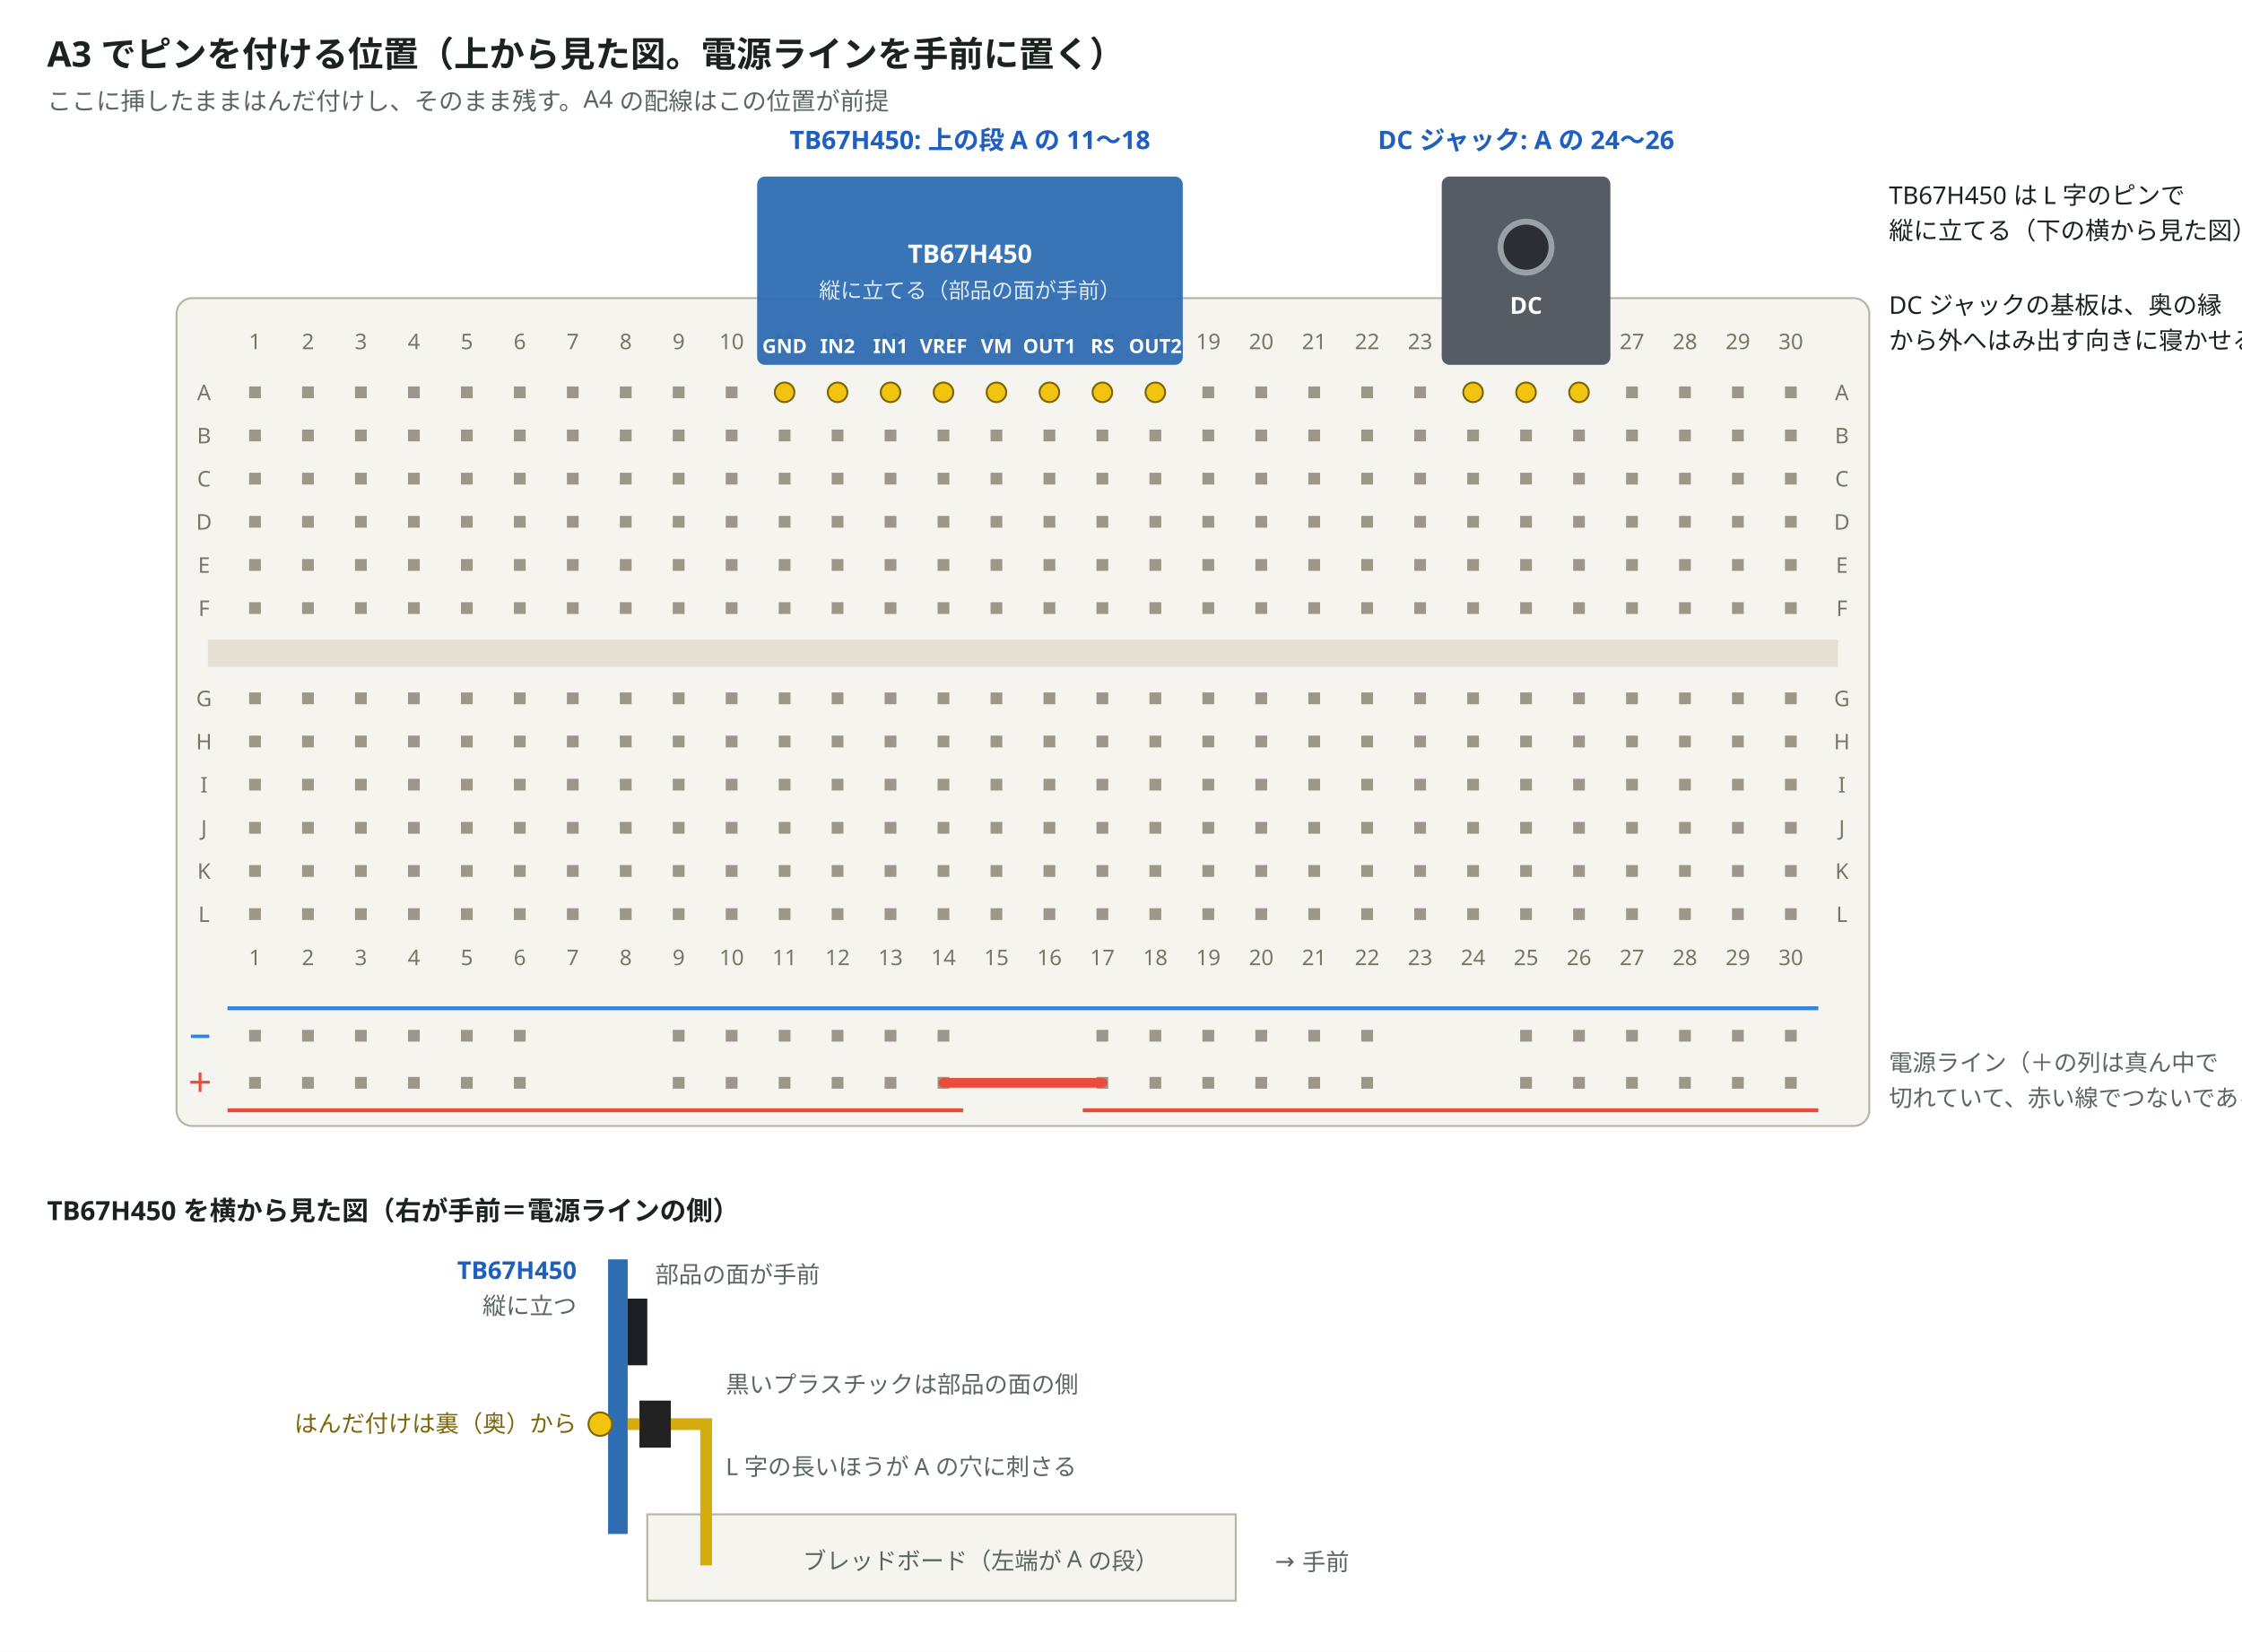
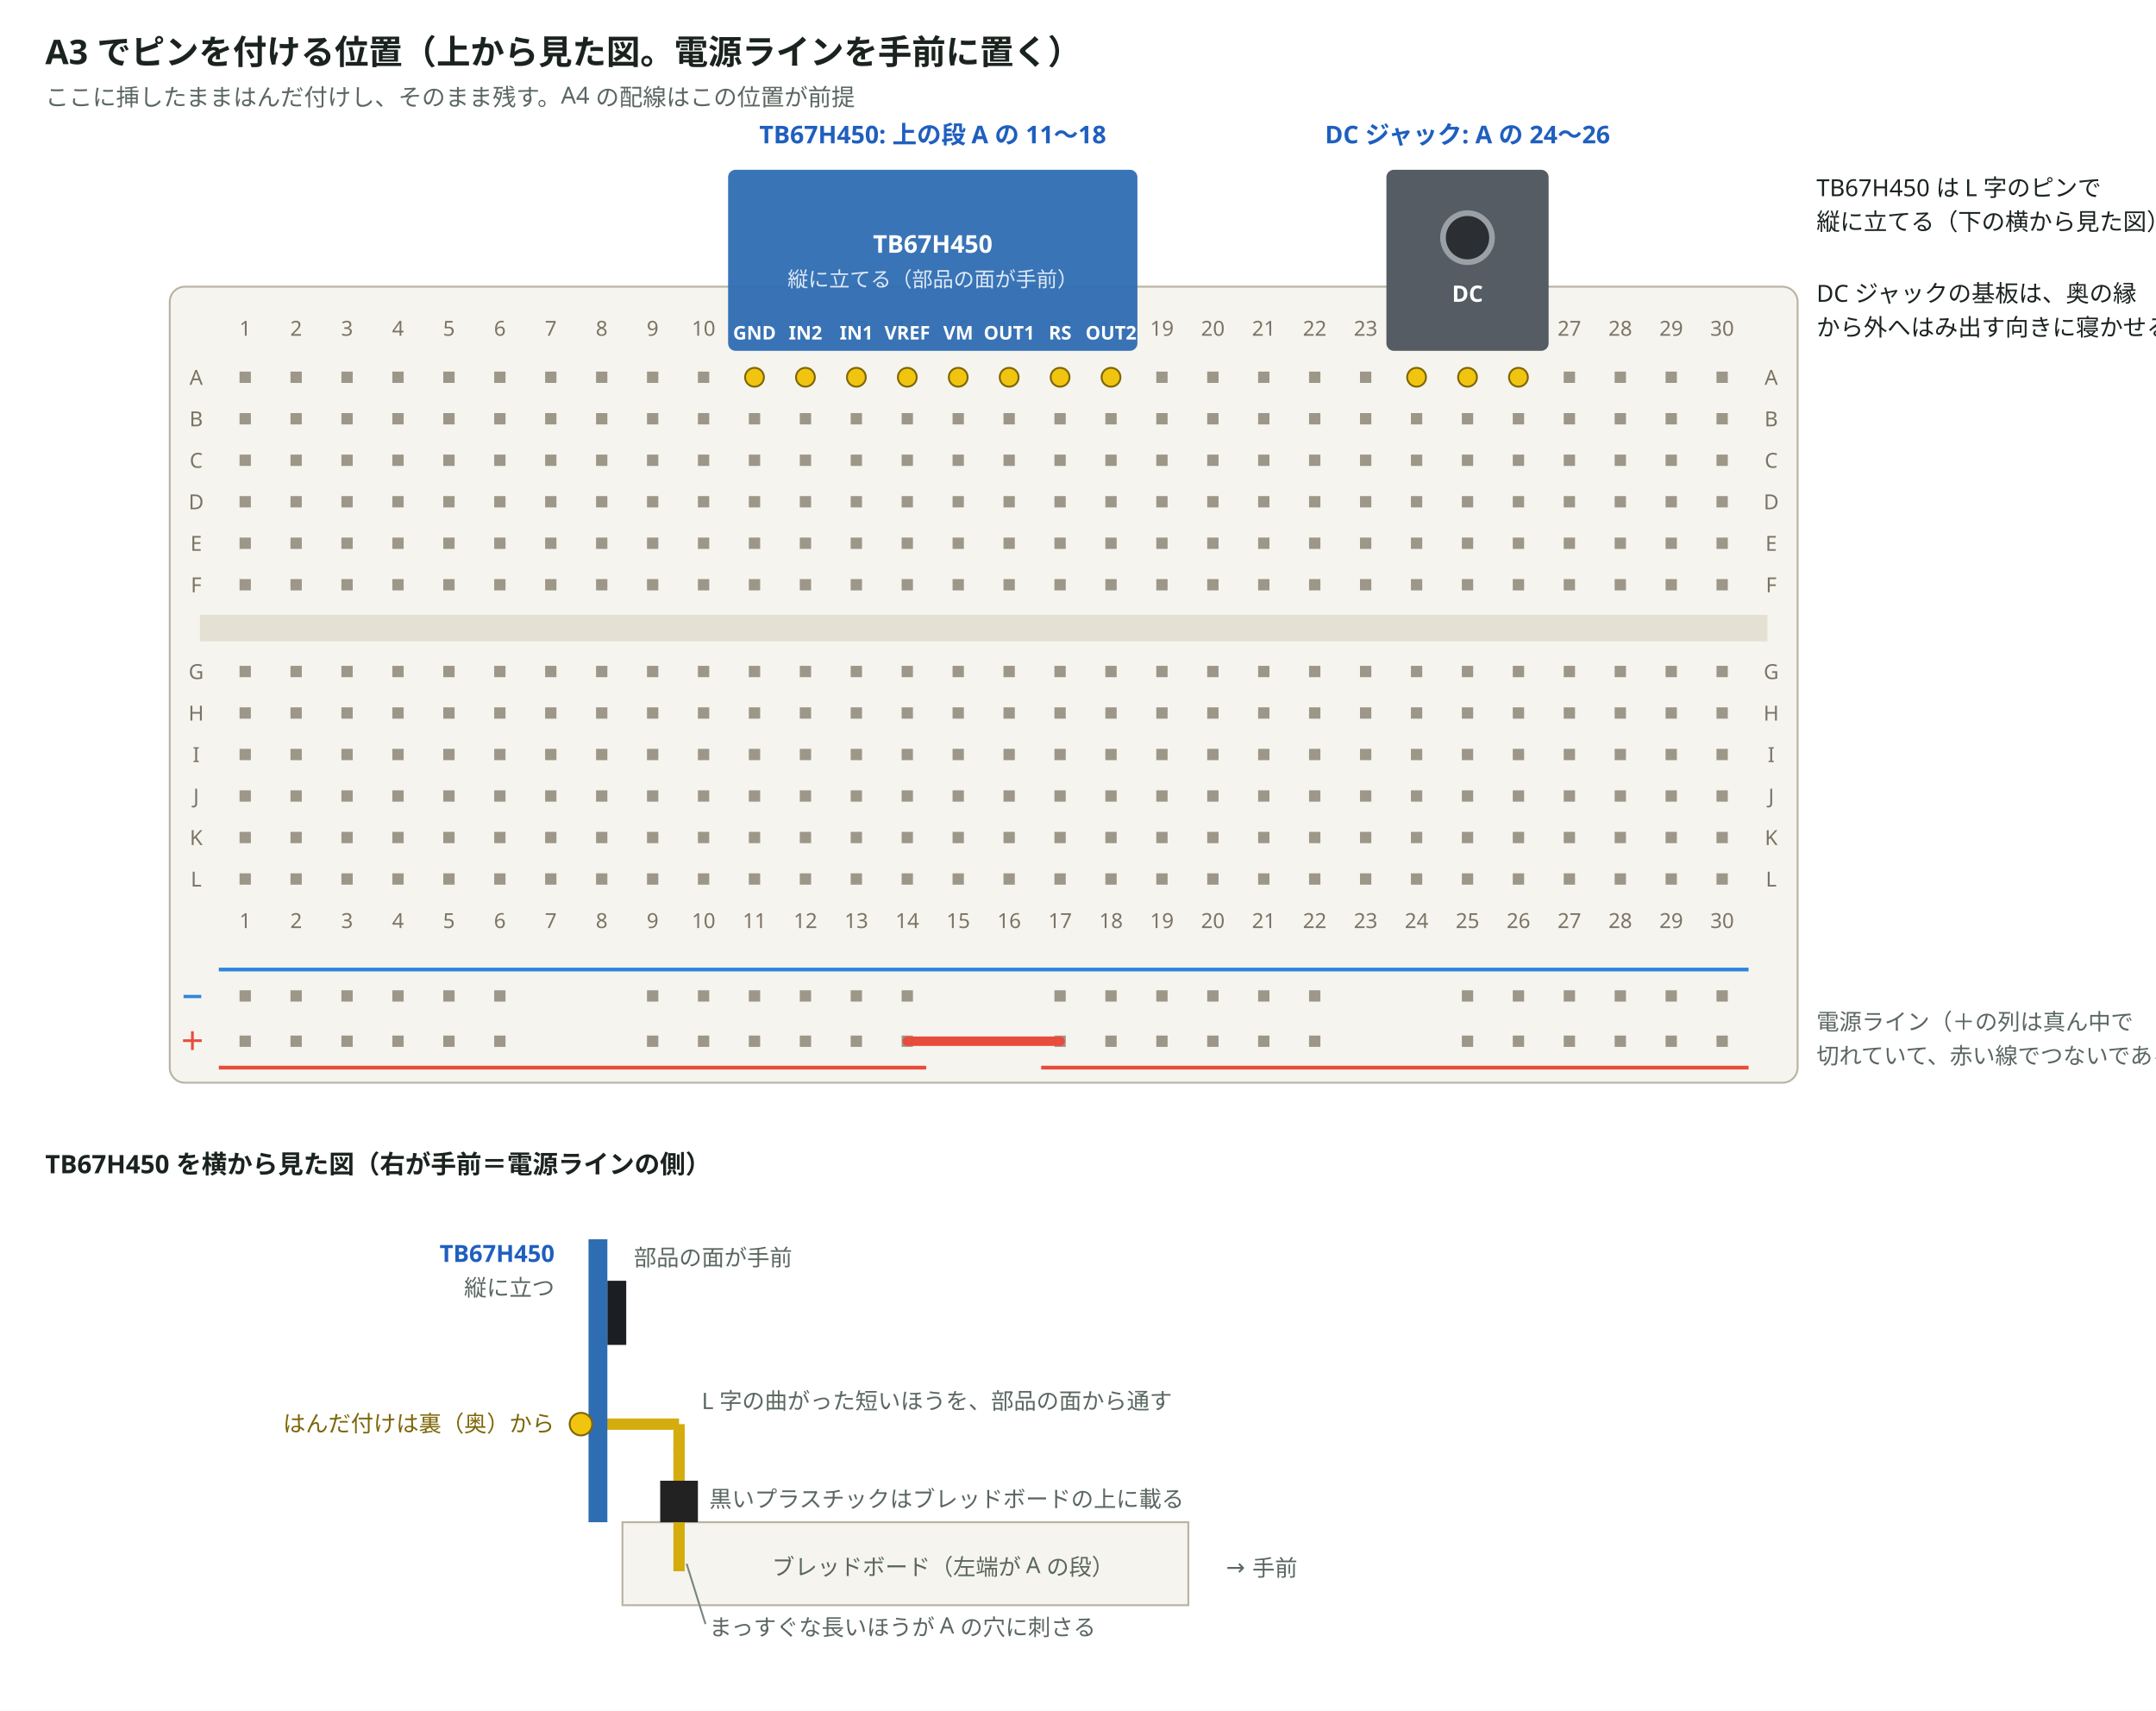
- <svg xmlns="http://www.w3.org/2000/svg" viewBox="0 0 1143 842" width="1143" height="842" font-family="'Hiragino Sans','Yu Gothic UI','Meiryo','Noto Sans JP',sans-serif">
-   <rect width="1143" height="842" fill="#ffffff" />
+ <svg xmlns="http://www.w3.org/2000/svg" viewBox="0 0 1143 907" width="1143" height="907" font-family="'Hiragino Sans','Yu Gothic UI','Meiryo','Noto Sans JP',sans-serif">
+   <rect width="1143" height="907" fill="#ffffff" />
  <text x="24.0" y="34.0" font-size="18" text-anchor="start" font-weight="bold" fill="#1b231f">A3 でピンを付ける位置（上から見た図。電源ラインを手前に置く）</text>
  <text x="24.0" y="56.0" font-size="12.5" text-anchor="start" font-weight="normal" fill="#5a6760">ここに挿したままはんだ付けし、そのまま残す。A4 の配線はこの位置が前提</text>
  <rect x="90" y="152" width="863" height="422" rx="8" fill="#f6f4ee" stroke="#b9b3a3" />
  <rect x="106" y="326" width="831" height="14" fill="#e4e0d4" />
  <text x="130.0" y="178.0" font-size="11" text-anchor="middle" font-weight="normal" fill="#7a7466">1</text>
  <text x="130.0" y="492.0" font-size="11" text-anchor="middle" font-weight="normal" fill="#7a7466">1</text>
  <rect x="127.0" y="197.0" width="6" height="6" fill="#9d9789" />
  <rect x="127.0" y="219.0" width="6" height="6" fill="#9d9789" />
  <rect x="127.0" y="241.0" width="6" height="6" fill="#9d9789" />
  <rect x="127.0" y="263.0" width="6" height="6" fill="#9d9789" />
  <rect x="127.0" y="285.0" width="6" height="6" fill="#9d9789" />
  <rect x="127.0" y="307.0" width="6" height="6" fill="#9d9789" />
  <rect x="127.0" y="353.0" width="6" height="6" fill="#9d9789" />
  <rect x="127.0" y="375.0" width="6" height="6" fill="#9d9789" />
  <rect x="127.0" y="397.0" width="6" height="6" fill="#9d9789" />
  <rect x="127.0" y="419.0" width="6" height="6" fill="#9d9789" />
  <rect x="127.0" y="441.0" width="6" height="6" fill="#9d9789" />
  <rect x="127.0" y="463.0" width="6" height="6" fill="#9d9789" />
  <text x="157.0" y="178.0" font-size="11" text-anchor="middle" font-weight="normal" fill="#7a7466">2</text>
  <text x="157.0" y="492.0" font-size="11" text-anchor="middle" font-weight="normal" fill="#7a7466">2</text>
  <rect x="154.0" y="197.0" width="6" height="6" fill="#9d9789" />
  <rect x="154.0" y="219.0" width="6" height="6" fill="#9d9789" />
  <rect x="154.0" y="241.0" width="6" height="6" fill="#9d9789" />
  <rect x="154.0" y="263.0" width="6" height="6" fill="#9d9789" />
  <rect x="154.0" y="285.0" width="6" height="6" fill="#9d9789" />
  <rect x="154.0" y="307.0" width="6" height="6" fill="#9d9789" />
  <rect x="154.0" y="353.0" width="6" height="6" fill="#9d9789" />
  <rect x="154.0" y="375.0" width="6" height="6" fill="#9d9789" />
  <rect x="154.0" y="397.0" width="6" height="6" fill="#9d9789" />
  <rect x="154.0" y="419.0" width="6" height="6" fill="#9d9789" />
  <rect x="154.0" y="441.0" width="6" height="6" fill="#9d9789" />
  <rect x="154.0" y="463.0" width="6" height="6" fill="#9d9789" />
  <text x="184.0" y="178.0" font-size="11" text-anchor="middle" font-weight="normal" fill="#7a7466">3</text>
  <text x="184.0" y="492.0" font-size="11" text-anchor="middle" font-weight="normal" fill="#7a7466">3</text>
  <rect x="181.0" y="197.0" width="6" height="6" fill="#9d9789" />
  <rect x="181.0" y="219.0" width="6" height="6" fill="#9d9789" />
  <rect x="181.0" y="241.0" width="6" height="6" fill="#9d9789" />
  <rect x="181.0" y="263.0" width="6" height="6" fill="#9d9789" />
  <rect x="181.0" y="285.0" width="6" height="6" fill="#9d9789" />
  <rect x="181.0" y="307.0" width="6" height="6" fill="#9d9789" />
  <rect x="181.0" y="353.0" width="6" height="6" fill="#9d9789" />
  <rect x="181.0" y="375.0" width="6" height="6" fill="#9d9789" />
  <rect x="181.0" y="397.0" width="6" height="6" fill="#9d9789" />
  <rect x="181.0" y="419.0" width="6" height="6" fill="#9d9789" />
  <rect x="181.0" y="441.0" width="6" height="6" fill="#9d9789" />
  <rect x="181.0" y="463.0" width="6" height="6" fill="#9d9789" />
  <text x="211.0" y="178.0" font-size="11" text-anchor="middle" font-weight="normal" fill="#7a7466">4</text>
  <text x="211.0" y="492.0" font-size="11" text-anchor="middle" font-weight="normal" fill="#7a7466">4</text>
  <rect x="208.0" y="197.0" width="6" height="6" fill="#9d9789" />
  <rect x="208.0" y="219.0" width="6" height="6" fill="#9d9789" />
  <rect x="208.0" y="241.0" width="6" height="6" fill="#9d9789" />
  <rect x="208.0" y="263.0" width="6" height="6" fill="#9d9789" />
  <rect x="208.0" y="285.0" width="6" height="6" fill="#9d9789" />
  <rect x="208.0" y="307.0" width="6" height="6" fill="#9d9789" />
  <rect x="208.0" y="353.0" width="6" height="6" fill="#9d9789" />
  <rect x="208.0" y="375.0" width="6" height="6" fill="#9d9789" />
  <rect x="208.0" y="397.0" width="6" height="6" fill="#9d9789" />
  <rect x="208.0" y="419.0" width="6" height="6" fill="#9d9789" />
  <rect x="208.0" y="441.0" width="6" height="6" fill="#9d9789" />
  <rect x="208.0" y="463.0" width="6" height="6" fill="#9d9789" />
  <text x="238.0" y="178.0" font-size="11" text-anchor="middle" font-weight="normal" fill="#7a7466">5</text>
  <text x="238.0" y="492.0" font-size="11" text-anchor="middle" font-weight="normal" fill="#7a7466">5</text>
  <rect x="235.0" y="197.0" width="6" height="6" fill="#9d9789" />
  <rect x="235.0" y="219.0" width="6" height="6" fill="#9d9789" />
  <rect x="235.0" y="241.0" width="6" height="6" fill="#9d9789" />
  <rect x="235.0" y="263.0" width="6" height="6" fill="#9d9789" />
  <rect x="235.0" y="285.0" width="6" height="6" fill="#9d9789" />
  <rect x="235.0" y="307.0" width="6" height="6" fill="#9d9789" />
  <rect x="235.0" y="353.0" width="6" height="6" fill="#9d9789" />
  <rect x="235.0" y="375.0" width="6" height="6" fill="#9d9789" />
  <rect x="235.0" y="397.0" width="6" height="6" fill="#9d9789" />
  <rect x="235.0" y="419.0" width="6" height="6" fill="#9d9789" />
  <rect x="235.0" y="441.0" width="6" height="6" fill="#9d9789" />
  <rect x="235.0" y="463.0" width="6" height="6" fill="#9d9789" />
  <text x="265.0" y="178.0" font-size="11" text-anchor="middle" font-weight="normal" fill="#7a7466">6</text>
  <text x="265.0" y="492.0" font-size="11" text-anchor="middle" font-weight="normal" fill="#7a7466">6</text>
  <rect x="262.0" y="197.0" width="6" height="6" fill="#9d9789" />
  <rect x="262.0" y="219.0" width="6" height="6" fill="#9d9789" />
  <rect x="262.0" y="241.0" width="6" height="6" fill="#9d9789" />
  <rect x="262.0" y="263.0" width="6" height="6" fill="#9d9789" />
  <rect x="262.0" y="285.0" width="6" height="6" fill="#9d9789" />
  <rect x="262.0" y="307.0" width="6" height="6" fill="#9d9789" />
  <rect x="262.0" y="353.0" width="6" height="6" fill="#9d9789" />
  <rect x="262.0" y="375.0" width="6" height="6" fill="#9d9789" />
  <rect x="262.0" y="397.0" width="6" height="6" fill="#9d9789" />
  <rect x="262.0" y="419.0" width="6" height="6" fill="#9d9789" />
  <rect x="262.0" y="441.0" width="6" height="6" fill="#9d9789" />
  <rect x="262.0" y="463.0" width="6" height="6" fill="#9d9789" />
  <text x="292.0" y="178.0" font-size="11" text-anchor="middle" font-weight="normal" fill="#7a7466">7</text>
  <text x="292.0" y="492.0" font-size="11" text-anchor="middle" font-weight="normal" fill="#7a7466">7</text>
  <rect x="289.0" y="197.0" width="6" height="6" fill="#9d9789" />
  <rect x="289.0" y="219.0" width="6" height="6" fill="#9d9789" />
  <rect x="289.0" y="241.0" width="6" height="6" fill="#9d9789" />
  <rect x="289.0" y="263.0" width="6" height="6" fill="#9d9789" />
  <rect x="289.0" y="285.0" width="6" height="6" fill="#9d9789" />
  <rect x="289.0" y="307.0" width="6" height="6" fill="#9d9789" />
  <rect x="289.0" y="353.0" width="6" height="6" fill="#9d9789" />
  <rect x="289.0" y="375.0" width="6" height="6" fill="#9d9789" />
  <rect x="289.0" y="397.0" width="6" height="6" fill="#9d9789" />
  <rect x="289.0" y="419.0" width="6" height="6" fill="#9d9789" />
  <rect x="289.0" y="441.0" width="6" height="6" fill="#9d9789" />
  <rect x="289.0" y="463.0" width="6" height="6" fill="#9d9789" />
  <text x="319.0" y="178.0" font-size="11" text-anchor="middle" font-weight="normal" fill="#7a7466">8</text>
  <text x="319.0" y="492.0" font-size="11" text-anchor="middle" font-weight="normal" fill="#7a7466">8</text>
  <rect x="316.0" y="197.0" width="6" height="6" fill="#9d9789" />
  <rect x="316.0" y="219.0" width="6" height="6" fill="#9d9789" />
  <rect x="316.0" y="241.0" width="6" height="6" fill="#9d9789" />
  <rect x="316.0" y="263.0" width="6" height="6" fill="#9d9789" />
  <rect x="316.0" y="285.0" width="6" height="6" fill="#9d9789" />
  <rect x="316.0" y="307.0" width="6" height="6" fill="#9d9789" />
  <rect x="316.0" y="353.0" width="6" height="6" fill="#9d9789" />
  <rect x="316.0" y="375.0" width="6" height="6" fill="#9d9789" />
  <rect x="316.0" y="397.0" width="6" height="6" fill="#9d9789" />
  <rect x="316.0" y="419.0" width="6" height="6" fill="#9d9789" />
  <rect x="316.0" y="441.0" width="6" height="6" fill="#9d9789" />
  <rect x="316.0" y="463.0" width="6" height="6" fill="#9d9789" />
  <text x="346.0" y="178.0" font-size="11" text-anchor="middle" font-weight="normal" fill="#7a7466">9</text>
  <text x="346.0" y="492.0" font-size="11" text-anchor="middle" font-weight="normal" fill="#7a7466">9</text>
  <rect x="343.0" y="197.0" width="6" height="6" fill="#9d9789" />
  <rect x="343.0" y="219.0" width="6" height="6" fill="#9d9789" />
  <rect x="343.0" y="241.0" width="6" height="6" fill="#9d9789" />
  <rect x="343.0" y="263.0" width="6" height="6" fill="#9d9789" />
  <rect x="343.0" y="285.0" width="6" height="6" fill="#9d9789" />
  <rect x="343.0" y="307.0" width="6" height="6" fill="#9d9789" />
  <rect x="343.0" y="353.0" width="6" height="6" fill="#9d9789" />
  <rect x="343.0" y="375.0" width="6" height="6" fill="#9d9789" />
  <rect x="343.0" y="397.0" width="6" height="6" fill="#9d9789" />
  <rect x="343.0" y="419.0" width="6" height="6" fill="#9d9789" />
  <rect x="343.0" y="441.0" width="6" height="6" fill="#9d9789" />
  <rect x="343.0" y="463.0" width="6" height="6" fill="#9d9789" />
  <text x="373.0" y="178.0" font-size="11" text-anchor="middle" font-weight="normal" fill="#7a7466">10</text>
  <text x="373.0" y="492.0" font-size="11" text-anchor="middle" font-weight="normal" fill="#7a7466">10</text>
  <rect x="370.0" y="197.0" width="6" height="6" fill="#9d9789" />
  <rect x="370.0" y="219.0" width="6" height="6" fill="#9d9789" />
  <rect x="370.0" y="241.0" width="6" height="6" fill="#9d9789" />
  <rect x="370.0" y="263.0" width="6" height="6" fill="#9d9789" />
  <rect x="370.0" y="285.0" width="6" height="6" fill="#9d9789" />
  <rect x="370.0" y="307.0" width="6" height="6" fill="#9d9789" />
  <rect x="370.0" y="353.0" width="6" height="6" fill="#9d9789" />
  <rect x="370.0" y="375.0" width="6" height="6" fill="#9d9789" />
  <rect x="370.0" y="397.0" width="6" height="6" fill="#9d9789" />
  <rect x="370.0" y="419.0" width="6" height="6" fill="#9d9789" />
  <rect x="370.0" y="441.0" width="6" height="6" fill="#9d9789" />
  <rect x="370.0" y="463.0" width="6" height="6" fill="#9d9789" />
  <text x="400.0" y="178.0" font-size="11" text-anchor="middle" font-weight="normal" fill="#7a7466">11</text>
  <text x="400.0" y="492.0" font-size="11" text-anchor="middle" font-weight="normal" fill="#7a7466">11</text>
  <rect x="397.0" y="197.0" width="6" height="6" fill="#9d9789" />
  <rect x="397.0" y="219.0" width="6" height="6" fill="#9d9789" />
  <rect x="397.0" y="241.0" width="6" height="6" fill="#9d9789" />
  <rect x="397.0" y="263.0" width="6" height="6" fill="#9d9789" />
  <rect x="397.0" y="285.0" width="6" height="6" fill="#9d9789" />
  <rect x="397.0" y="307.0" width="6" height="6" fill="#9d9789" />
  <rect x="397.0" y="353.0" width="6" height="6" fill="#9d9789" />
  <rect x="397.0" y="375.0" width="6" height="6" fill="#9d9789" />
  <rect x="397.0" y="397.0" width="6" height="6" fill="#9d9789" />
  <rect x="397.0" y="419.0" width="6" height="6" fill="#9d9789" />
  <rect x="397.0" y="441.0" width="6" height="6" fill="#9d9789" />
  <rect x="397.0" y="463.0" width="6" height="6" fill="#9d9789" />
  <text x="427.0" y="178.0" font-size="11" text-anchor="middle" font-weight="normal" fill="#7a7466">12</text>
  <text x="427.0" y="492.0" font-size="11" text-anchor="middle" font-weight="normal" fill="#7a7466">12</text>
  <rect x="424.0" y="197.0" width="6" height="6" fill="#9d9789" />
  <rect x="424.0" y="219.0" width="6" height="6" fill="#9d9789" />
  <rect x="424.0" y="241.0" width="6" height="6" fill="#9d9789" />
  <rect x="424.0" y="263.0" width="6" height="6" fill="#9d9789" />
  <rect x="424.0" y="285.0" width="6" height="6" fill="#9d9789" />
  <rect x="424.0" y="307.0" width="6" height="6" fill="#9d9789" />
  <rect x="424.0" y="353.0" width="6" height="6" fill="#9d9789" />
  <rect x="424.0" y="375.0" width="6" height="6" fill="#9d9789" />
  <rect x="424.0" y="397.0" width="6" height="6" fill="#9d9789" />
  <rect x="424.0" y="419.0" width="6" height="6" fill="#9d9789" />
  <rect x="424.0" y="441.0" width="6" height="6" fill="#9d9789" />
  <rect x="424.0" y="463.0" width="6" height="6" fill="#9d9789" />
  <text x="454.0" y="178.0" font-size="11" text-anchor="middle" font-weight="normal" fill="#7a7466">13</text>
  <text x="454.0" y="492.0" font-size="11" text-anchor="middle" font-weight="normal" fill="#7a7466">13</text>
  <rect x="451.0" y="197.0" width="6" height="6" fill="#9d9789" />
  <rect x="451.0" y="219.0" width="6" height="6" fill="#9d9789" />
  <rect x="451.0" y="241.0" width="6" height="6" fill="#9d9789" />
  <rect x="451.0" y="263.0" width="6" height="6" fill="#9d9789" />
  <rect x="451.0" y="285.0" width="6" height="6" fill="#9d9789" />
  <rect x="451.0" y="307.0" width="6" height="6" fill="#9d9789" />
  <rect x="451.0" y="353.0" width="6" height="6" fill="#9d9789" />
  <rect x="451.0" y="375.0" width="6" height="6" fill="#9d9789" />
  <rect x="451.0" y="397.0" width="6" height="6" fill="#9d9789" />
  <rect x="451.0" y="419.0" width="6" height="6" fill="#9d9789" />
  <rect x="451.0" y="441.0" width="6" height="6" fill="#9d9789" />
  <rect x="451.0" y="463.0" width="6" height="6" fill="#9d9789" />
  <text x="481.0" y="178.0" font-size="11" text-anchor="middle" font-weight="normal" fill="#7a7466">14</text>
  <text x="481.0" y="492.0" font-size="11" text-anchor="middle" font-weight="normal" fill="#7a7466">14</text>
  <rect x="478.0" y="197.0" width="6" height="6" fill="#9d9789" />
  <rect x="478.0" y="219.0" width="6" height="6" fill="#9d9789" />
  <rect x="478.0" y="241.0" width="6" height="6" fill="#9d9789" />
  <rect x="478.0" y="263.0" width="6" height="6" fill="#9d9789" />
  <rect x="478.0" y="285.0" width="6" height="6" fill="#9d9789" />
  <rect x="478.0" y="307.0" width="6" height="6" fill="#9d9789" />
  <rect x="478.0" y="353.0" width="6" height="6" fill="#9d9789" />
  <rect x="478.0" y="375.0" width="6" height="6" fill="#9d9789" />
  <rect x="478.0" y="397.0" width="6" height="6" fill="#9d9789" />
  <rect x="478.0" y="419.0" width="6" height="6" fill="#9d9789" />
  <rect x="478.0" y="441.0" width="6" height="6" fill="#9d9789" />
  <rect x="478.0" y="463.0" width="6" height="6" fill="#9d9789" />
  <text x="508.0" y="178.0" font-size="11" text-anchor="middle" font-weight="normal" fill="#7a7466">15</text>
  <text x="508.0" y="492.0" font-size="11" text-anchor="middle" font-weight="normal" fill="#7a7466">15</text>
  <rect x="505.0" y="197.0" width="6" height="6" fill="#9d9789" />
  <rect x="505.0" y="219.0" width="6" height="6" fill="#9d9789" />
  <rect x="505.0" y="241.0" width="6" height="6" fill="#9d9789" />
  <rect x="505.0" y="263.0" width="6" height="6" fill="#9d9789" />
  <rect x="505.0" y="285.0" width="6" height="6" fill="#9d9789" />
  <rect x="505.0" y="307.0" width="6" height="6" fill="#9d9789" />
  <rect x="505.0" y="353.0" width="6" height="6" fill="#9d9789" />
  <rect x="505.0" y="375.0" width="6" height="6" fill="#9d9789" />
  <rect x="505.0" y="397.0" width="6" height="6" fill="#9d9789" />
  <rect x="505.0" y="419.0" width="6" height="6" fill="#9d9789" />
  <rect x="505.0" y="441.0" width="6" height="6" fill="#9d9789" />
  <rect x="505.0" y="463.0" width="6" height="6" fill="#9d9789" />
  <text x="535.0" y="178.0" font-size="11" text-anchor="middle" font-weight="normal" fill="#7a7466">16</text>
  <text x="535.0" y="492.0" font-size="11" text-anchor="middle" font-weight="normal" fill="#7a7466">16</text>
  <rect x="532.0" y="197.0" width="6" height="6" fill="#9d9789" />
  <rect x="532.0" y="219.0" width="6" height="6" fill="#9d9789" />
  <rect x="532.0" y="241.0" width="6" height="6" fill="#9d9789" />
  <rect x="532.0" y="263.0" width="6" height="6" fill="#9d9789" />
  <rect x="532.0" y="285.0" width="6" height="6" fill="#9d9789" />
  <rect x="532.0" y="307.0" width="6" height="6" fill="#9d9789" />
  <rect x="532.0" y="353.0" width="6" height="6" fill="#9d9789" />
  <rect x="532.0" y="375.0" width="6" height="6" fill="#9d9789" />
  <rect x="532.0" y="397.0" width="6" height="6" fill="#9d9789" />
  <rect x="532.0" y="419.0" width="6" height="6" fill="#9d9789" />
  <rect x="532.0" y="441.0" width="6" height="6" fill="#9d9789" />
  <rect x="532.0" y="463.0" width="6" height="6" fill="#9d9789" />
  <text x="562.0" y="178.0" font-size="11" text-anchor="middle" font-weight="normal" fill="#7a7466">17</text>
  <text x="562.0" y="492.0" font-size="11" text-anchor="middle" font-weight="normal" fill="#7a7466">17</text>
  <rect x="559.0" y="197.0" width="6" height="6" fill="#9d9789" />
  <rect x="559.0" y="219.0" width="6" height="6" fill="#9d9789" />
  <rect x="559.0" y="241.0" width="6" height="6" fill="#9d9789" />
  <rect x="559.0" y="263.0" width="6" height="6" fill="#9d9789" />
  <rect x="559.0" y="285.0" width="6" height="6" fill="#9d9789" />
  <rect x="559.0" y="307.0" width="6" height="6" fill="#9d9789" />
  <rect x="559.0" y="353.0" width="6" height="6" fill="#9d9789" />
  <rect x="559.0" y="375.0" width="6" height="6" fill="#9d9789" />
  <rect x="559.0" y="397.0" width="6" height="6" fill="#9d9789" />
  <rect x="559.0" y="419.0" width="6" height="6" fill="#9d9789" />
  <rect x="559.0" y="441.0" width="6" height="6" fill="#9d9789" />
  <rect x="559.0" y="463.0" width="6" height="6" fill="#9d9789" />
  <text x="589.0" y="178.0" font-size="11" text-anchor="middle" font-weight="normal" fill="#7a7466">18</text>
  <text x="589.0" y="492.0" font-size="11" text-anchor="middle" font-weight="normal" fill="#7a7466">18</text>
  <rect x="586.0" y="197.0" width="6" height="6" fill="#9d9789" />
  <rect x="586.0" y="219.0" width="6" height="6" fill="#9d9789" />
  <rect x="586.0" y="241.0" width="6" height="6" fill="#9d9789" />
  <rect x="586.0" y="263.0" width="6" height="6" fill="#9d9789" />
  <rect x="586.0" y="285.0" width="6" height="6" fill="#9d9789" />
  <rect x="586.0" y="307.0" width="6" height="6" fill="#9d9789" />
  <rect x="586.0" y="353.0" width="6" height="6" fill="#9d9789" />
  <rect x="586.0" y="375.0" width="6" height="6" fill="#9d9789" />
  <rect x="586.0" y="397.0" width="6" height="6" fill="#9d9789" />
  <rect x="586.0" y="419.0" width="6" height="6" fill="#9d9789" />
  <rect x="586.0" y="441.0" width="6" height="6" fill="#9d9789" />
  <rect x="586.0" y="463.0" width="6" height="6" fill="#9d9789" />
  <text x="616.0" y="178.0" font-size="11" text-anchor="middle" font-weight="normal" fill="#7a7466">19</text>
  <text x="616.0" y="492.0" font-size="11" text-anchor="middle" font-weight="normal" fill="#7a7466">19</text>
  <rect x="613.0" y="197.0" width="6" height="6" fill="#9d9789" />
  <rect x="613.0" y="219.0" width="6" height="6" fill="#9d9789" />
  <rect x="613.0" y="241.0" width="6" height="6" fill="#9d9789" />
  <rect x="613.0" y="263.0" width="6" height="6" fill="#9d9789" />
  <rect x="613.0" y="285.0" width="6" height="6" fill="#9d9789" />
  <rect x="613.0" y="307.0" width="6" height="6" fill="#9d9789" />
  <rect x="613.0" y="353.0" width="6" height="6" fill="#9d9789" />
  <rect x="613.0" y="375.0" width="6" height="6" fill="#9d9789" />
  <rect x="613.0" y="397.0" width="6" height="6" fill="#9d9789" />
  <rect x="613.0" y="419.0" width="6" height="6" fill="#9d9789" />
  <rect x="613.0" y="441.0" width="6" height="6" fill="#9d9789" />
  <rect x="613.0" y="463.0" width="6" height="6" fill="#9d9789" />
  <text x="643.0" y="178.0" font-size="11" text-anchor="middle" font-weight="normal" fill="#7a7466">20</text>
  <text x="643.0" y="492.0" font-size="11" text-anchor="middle" font-weight="normal" fill="#7a7466">20</text>
  <rect x="640.0" y="197.0" width="6" height="6" fill="#9d9789" />
  <rect x="640.0" y="219.0" width="6" height="6" fill="#9d9789" />
  <rect x="640.0" y="241.0" width="6" height="6" fill="#9d9789" />
  <rect x="640.0" y="263.0" width="6" height="6" fill="#9d9789" />
  <rect x="640.0" y="285.0" width="6" height="6" fill="#9d9789" />
  <rect x="640.0" y="307.0" width="6" height="6" fill="#9d9789" />
  <rect x="640.0" y="353.0" width="6" height="6" fill="#9d9789" />
  <rect x="640.0" y="375.0" width="6" height="6" fill="#9d9789" />
  <rect x="640.0" y="397.0" width="6" height="6" fill="#9d9789" />
  <rect x="640.0" y="419.0" width="6" height="6" fill="#9d9789" />
  <rect x="640.0" y="441.0" width="6" height="6" fill="#9d9789" />
  <rect x="640.0" y="463.0" width="6" height="6" fill="#9d9789" />
  <text x="670.0" y="178.0" font-size="11" text-anchor="middle" font-weight="normal" fill="#7a7466">21</text>
  <text x="670.0" y="492.0" font-size="11" text-anchor="middle" font-weight="normal" fill="#7a7466">21</text>
  <rect x="667.0" y="197.0" width="6" height="6" fill="#9d9789" />
  <rect x="667.0" y="219.0" width="6" height="6" fill="#9d9789" />
  <rect x="667.0" y="241.0" width="6" height="6" fill="#9d9789" />
  <rect x="667.0" y="263.0" width="6" height="6" fill="#9d9789" />
  <rect x="667.0" y="285.0" width="6" height="6" fill="#9d9789" />
  <rect x="667.0" y="307.0" width="6" height="6" fill="#9d9789" />
  <rect x="667.0" y="353.0" width="6" height="6" fill="#9d9789" />
  <rect x="667.0" y="375.0" width="6" height="6" fill="#9d9789" />
  <rect x="667.0" y="397.0" width="6" height="6" fill="#9d9789" />
  <rect x="667.0" y="419.0" width="6" height="6" fill="#9d9789" />
  <rect x="667.0" y="441.0" width="6" height="6" fill="#9d9789" />
  <rect x="667.0" y="463.0" width="6" height="6" fill="#9d9789" />
  <text x="697.0" y="178.0" font-size="11" text-anchor="middle" font-weight="normal" fill="#7a7466">22</text>
  <text x="697.0" y="492.0" font-size="11" text-anchor="middle" font-weight="normal" fill="#7a7466">22</text>
  <rect x="694.0" y="197.0" width="6" height="6" fill="#9d9789" />
  <rect x="694.0" y="219.0" width="6" height="6" fill="#9d9789" />
  <rect x="694.0" y="241.0" width="6" height="6" fill="#9d9789" />
  <rect x="694.0" y="263.0" width="6" height="6" fill="#9d9789" />
  <rect x="694.0" y="285.0" width="6" height="6" fill="#9d9789" />
  <rect x="694.0" y="307.0" width="6" height="6" fill="#9d9789" />
  <rect x="694.0" y="353.0" width="6" height="6" fill="#9d9789" />
  <rect x="694.0" y="375.0" width="6" height="6" fill="#9d9789" />
  <rect x="694.0" y="397.0" width="6" height="6" fill="#9d9789" />
  <rect x="694.0" y="419.0" width="6" height="6" fill="#9d9789" />
  <rect x="694.0" y="441.0" width="6" height="6" fill="#9d9789" />
  <rect x="694.0" y="463.0" width="6" height="6" fill="#9d9789" />
  <text x="724.0" y="178.0" font-size="11" text-anchor="middle" font-weight="normal" fill="#7a7466">23</text>
  <text x="724.0" y="492.0" font-size="11" text-anchor="middle" font-weight="normal" fill="#7a7466">23</text>
  <rect x="721.0" y="197.0" width="6" height="6" fill="#9d9789" />
  <rect x="721.0" y="219.0" width="6" height="6" fill="#9d9789" />
  <rect x="721.0" y="241.0" width="6" height="6" fill="#9d9789" />
  <rect x="721.0" y="263.0" width="6" height="6" fill="#9d9789" />
  <rect x="721.0" y="285.0" width="6" height="6" fill="#9d9789" />
  <rect x="721.0" y="307.0" width="6" height="6" fill="#9d9789" />
  <rect x="721.0" y="353.0" width="6" height="6" fill="#9d9789" />
  <rect x="721.0" y="375.0" width="6" height="6" fill="#9d9789" />
  <rect x="721.0" y="397.0" width="6" height="6" fill="#9d9789" />
  <rect x="721.0" y="419.0" width="6" height="6" fill="#9d9789" />
  <rect x="721.0" y="441.0" width="6" height="6" fill="#9d9789" />
  <rect x="721.0" y="463.0" width="6" height="6" fill="#9d9789" />
  <text x="751.0" y="178.0" font-size="11" text-anchor="middle" font-weight="normal" fill="#7a7466">24</text>
  <text x="751.0" y="492.0" font-size="11" text-anchor="middle" font-weight="normal" fill="#7a7466">24</text>
  <rect x="748.0" y="197.0" width="6" height="6" fill="#9d9789" />
  <rect x="748.0" y="219.0" width="6" height="6" fill="#9d9789" />
  <rect x="748.0" y="241.0" width="6" height="6" fill="#9d9789" />
  <rect x="748.0" y="263.0" width="6" height="6" fill="#9d9789" />
  <rect x="748.0" y="285.0" width="6" height="6" fill="#9d9789" />
  <rect x="748.0" y="307.0" width="6" height="6" fill="#9d9789" />
  <rect x="748.0" y="353.0" width="6" height="6" fill="#9d9789" />
  <rect x="748.0" y="375.0" width="6" height="6" fill="#9d9789" />
  <rect x="748.0" y="397.0" width="6" height="6" fill="#9d9789" />
  <rect x="748.0" y="419.0" width="6" height="6" fill="#9d9789" />
  <rect x="748.0" y="441.0" width="6" height="6" fill="#9d9789" />
  <rect x="748.0" y="463.0" width="6" height="6" fill="#9d9789" />
  <text x="778.0" y="178.0" font-size="11" text-anchor="middle" font-weight="normal" fill="#7a7466">25</text>
  <text x="778.0" y="492.0" font-size="11" text-anchor="middle" font-weight="normal" fill="#7a7466">25</text>
  <rect x="775.0" y="197.0" width="6" height="6" fill="#9d9789" />
  <rect x="775.0" y="219.0" width="6" height="6" fill="#9d9789" />
  <rect x="775.0" y="241.0" width="6" height="6" fill="#9d9789" />
  <rect x="775.0" y="263.0" width="6" height="6" fill="#9d9789" />
  <rect x="775.0" y="285.0" width="6" height="6" fill="#9d9789" />
  <rect x="775.0" y="307.0" width="6" height="6" fill="#9d9789" />
  <rect x="775.0" y="353.0" width="6" height="6" fill="#9d9789" />
  <rect x="775.0" y="375.0" width="6" height="6" fill="#9d9789" />
  <rect x="775.0" y="397.0" width="6" height="6" fill="#9d9789" />
  <rect x="775.0" y="419.0" width="6" height="6" fill="#9d9789" />
  <rect x="775.0" y="441.0" width="6" height="6" fill="#9d9789" />
  <rect x="775.0" y="463.0" width="6" height="6" fill="#9d9789" />
  <text x="805.0" y="178.0" font-size="11" text-anchor="middle" font-weight="normal" fill="#7a7466">26</text>
  <text x="805.0" y="492.0" font-size="11" text-anchor="middle" font-weight="normal" fill="#7a7466">26</text>
  <rect x="802.0" y="197.0" width="6" height="6" fill="#9d9789" />
  <rect x="802.0" y="219.0" width="6" height="6" fill="#9d9789" />
  <rect x="802.0" y="241.0" width="6" height="6" fill="#9d9789" />
  <rect x="802.0" y="263.0" width="6" height="6" fill="#9d9789" />
  <rect x="802.0" y="285.0" width="6" height="6" fill="#9d9789" />
  <rect x="802.0" y="307.0" width="6" height="6" fill="#9d9789" />
  <rect x="802.0" y="353.0" width="6" height="6" fill="#9d9789" />
  <rect x="802.0" y="375.0" width="6" height="6" fill="#9d9789" />
  <rect x="802.0" y="397.0" width="6" height="6" fill="#9d9789" />
  <rect x="802.0" y="419.0" width="6" height="6" fill="#9d9789" />
  <rect x="802.0" y="441.0" width="6" height="6" fill="#9d9789" />
  <rect x="802.0" y="463.0" width="6" height="6" fill="#9d9789" />
  <text x="832.0" y="178.0" font-size="11" text-anchor="middle" font-weight="normal" fill="#7a7466">27</text>
  <text x="832.0" y="492.0" font-size="11" text-anchor="middle" font-weight="normal" fill="#7a7466">27</text>
  <rect x="829.0" y="197.0" width="6" height="6" fill="#9d9789" />
  <rect x="829.0" y="219.0" width="6" height="6" fill="#9d9789" />
  <rect x="829.0" y="241.0" width="6" height="6" fill="#9d9789" />
  <rect x="829.0" y="263.0" width="6" height="6" fill="#9d9789" />
  <rect x="829.0" y="285.0" width="6" height="6" fill="#9d9789" />
  <rect x="829.0" y="307.0" width="6" height="6" fill="#9d9789" />
  <rect x="829.0" y="353.0" width="6" height="6" fill="#9d9789" />
  <rect x="829.0" y="375.0" width="6" height="6" fill="#9d9789" />
  <rect x="829.0" y="397.0" width="6" height="6" fill="#9d9789" />
  <rect x="829.0" y="419.0" width="6" height="6" fill="#9d9789" />
  <rect x="829.0" y="441.0" width="6" height="6" fill="#9d9789" />
  <rect x="829.0" y="463.0" width="6" height="6" fill="#9d9789" />
  <text x="859.0" y="178.0" font-size="11" text-anchor="middle" font-weight="normal" fill="#7a7466">28</text>
  <text x="859.0" y="492.0" font-size="11" text-anchor="middle" font-weight="normal" fill="#7a7466">28</text>
  <rect x="856.0" y="197.0" width="6" height="6" fill="#9d9789" />
  <rect x="856.0" y="219.0" width="6" height="6" fill="#9d9789" />
  <rect x="856.0" y="241.0" width="6" height="6" fill="#9d9789" />
  <rect x="856.0" y="263.0" width="6" height="6" fill="#9d9789" />
  <rect x="856.0" y="285.0" width="6" height="6" fill="#9d9789" />
  <rect x="856.0" y="307.0" width="6" height="6" fill="#9d9789" />
  <rect x="856.0" y="353.0" width="6" height="6" fill="#9d9789" />
  <rect x="856.0" y="375.0" width="6" height="6" fill="#9d9789" />
  <rect x="856.0" y="397.0" width="6" height="6" fill="#9d9789" />
  <rect x="856.0" y="419.0" width="6" height="6" fill="#9d9789" />
  <rect x="856.0" y="441.0" width="6" height="6" fill="#9d9789" />
  <rect x="856.0" y="463.0" width="6" height="6" fill="#9d9789" />
  <text x="886.0" y="178.0" font-size="11" text-anchor="middle" font-weight="normal" fill="#7a7466">29</text>
  <text x="886.0" y="492.0" font-size="11" text-anchor="middle" font-weight="normal" fill="#7a7466">29</text>
  <rect x="883.0" y="197.0" width="6" height="6" fill="#9d9789" />
  <rect x="883.0" y="219.0" width="6" height="6" fill="#9d9789" />
  <rect x="883.0" y="241.0" width="6" height="6" fill="#9d9789" />
  <rect x="883.0" y="263.0" width="6" height="6" fill="#9d9789" />
  <rect x="883.0" y="285.0" width="6" height="6" fill="#9d9789" />
  <rect x="883.0" y="307.0" width="6" height="6" fill="#9d9789" />
  <rect x="883.0" y="353.0" width="6" height="6" fill="#9d9789" />
  <rect x="883.0" y="375.0" width="6" height="6" fill="#9d9789" />
  <rect x="883.0" y="397.0" width="6" height="6" fill="#9d9789" />
  <rect x="883.0" y="419.0" width="6" height="6" fill="#9d9789" />
  <rect x="883.0" y="441.0" width="6" height="6" fill="#9d9789" />
  <rect x="883.0" y="463.0" width="6" height="6" fill="#9d9789" />
  <text x="913.0" y="178.0" font-size="11" text-anchor="middle" font-weight="normal" fill="#7a7466">30</text>
  <text x="913.0" y="492.0" font-size="11" text-anchor="middle" font-weight="normal" fill="#7a7466">30</text>
  <rect x="910.0" y="197.0" width="6" height="6" fill="#9d9789" />
  <rect x="910.0" y="219.0" width="6" height="6" fill="#9d9789" />
  <rect x="910.0" y="241.0" width="6" height="6" fill="#9d9789" />
  <rect x="910.0" y="263.0" width="6" height="6" fill="#9d9789" />
  <rect x="910.0" y="285.0" width="6" height="6" fill="#9d9789" />
  <rect x="910.0" y="307.0" width="6" height="6" fill="#9d9789" />
  <rect x="910.0" y="353.0" width="6" height="6" fill="#9d9789" />
  <rect x="910.0" y="375.0" width="6" height="6" fill="#9d9789" />
  <rect x="910.0" y="397.0" width="6" height="6" fill="#9d9789" />
  <rect x="910.0" y="419.0" width="6" height="6" fill="#9d9789" />
  <rect x="910.0" y="441.0" width="6" height="6" fill="#9d9789" />
  <rect x="910.0" y="463.0" width="6" height="6" fill="#9d9789" />
  <text x="104.0" y="204.0" font-size="11" text-anchor="middle" font-weight="normal" fill="#7a7466">A</text>
  <text x="939.0" y="204.0" font-size="11" text-anchor="middle" font-weight="normal" fill="#7a7466">A</text>
  <text x="104.0" y="226.0" font-size="11" text-anchor="middle" font-weight="normal" fill="#7a7466">B</text>
  <text x="939.0" y="226.0" font-size="11" text-anchor="middle" font-weight="normal" fill="#7a7466">B</text>
  <text x="104.0" y="248.0" font-size="11" text-anchor="middle" font-weight="normal" fill="#7a7466">C</text>
  <text x="939.0" y="248.0" font-size="11" text-anchor="middle" font-weight="normal" fill="#7a7466">C</text>
  <text x="104.0" y="270.0" font-size="11" text-anchor="middle" font-weight="normal" fill="#7a7466">D</text>
  <text x="939.0" y="270.0" font-size="11" text-anchor="middle" font-weight="normal" fill="#7a7466">D</text>
  <text x="104.0" y="292.0" font-size="11" text-anchor="middle" font-weight="normal" fill="#7a7466">E</text>
  <text x="939.0" y="292.0" font-size="11" text-anchor="middle" font-weight="normal" fill="#7a7466">E</text>
  <text x="104.0" y="314.0" font-size="11" text-anchor="middle" font-weight="normal" fill="#7a7466">F</text>
  <text x="939.0" y="314.0" font-size="11" text-anchor="middle" font-weight="normal" fill="#7a7466">F</text>
  <text x="104.0" y="360.0" font-size="11" text-anchor="middle" font-weight="normal" fill="#7a7466">G</text>
  <text x="939.0" y="360.0" font-size="11" text-anchor="middle" font-weight="normal" fill="#7a7466">G</text>
  <text x="104.0" y="382.0" font-size="11" text-anchor="middle" font-weight="normal" fill="#7a7466">H</text>
  <text x="939.0" y="382.0" font-size="11" text-anchor="middle" font-weight="normal" fill="#7a7466">H</text>
  <text x="104.0" y="404.0" font-size="11" text-anchor="middle" font-weight="normal" fill="#7a7466">I</text>
  <text x="939.0" y="404.0" font-size="11" text-anchor="middle" font-weight="normal" fill="#7a7466">I</text>
  <text x="104.0" y="426.0" font-size="11" text-anchor="middle" font-weight="normal" fill="#7a7466">J</text>
  <text x="939.0" y="426.0" font-size="11" text-anchor="middle" font-weight="normal" fill="#7a7466">J</text>
  <text x="104.0" y="448.0" font-size="11" text-anchor="middle" font-weight="normal" fill="#7a7466">K</text>
  <text x="939.0" y="448.0" font-size="11" text-anchor="middle" font-weight="normal" fill="#7a7466">K</text>
  <text x="104.0" y="470.0" font-size="11" text-anchor="middle" font-weight="normal" fill="#7a7466">L</text>
  <text x="939.0" y="470.0" font-size="11" text-anchor="middle" font-weight="normal" fill="#7a7466">L</text>
  <path d="M116 514 H927" stroke="#2e86de" stroke-width="2" />
  <path d="M116 566 H491 M552 566 H927" stroke="#e74c3c" stroke-width="2" />
  <text x="102.0" y="533.0" font-size="15" text-anchor="middle" font-weight="bold" fill="#2e86de">−</text>
  <text x="102.0" y="557.0" font-size="14" text-anchor="middle" font-weight="bold" fill="#e74c3c">＋</text>
  <rect x="127.0" y="525.0" width="6" height="6" fill="#9d9789" />
  <rect x="127.0" y="549.0" width="6" height="6" fill="#9d9789" />
  <rect x="154.0" y="525.0" width="6" height="6" fill="#9d9789" />
  <rect x="154.0" y="549.0" width="6" height="6" fill="#9d9789" />
  <rect x="181.0" y="525.0" width="6" height="6" fill="#9d9789" />
  <rect x="181.0" y="549.0" width="6" height="6" fill="#9d9789" />
  <rect x="208.0" y="525.0" width="6" height="6" fill="#9d9789" />
  <rect x="208.0" y="549.0" width="6" height="6" fill="#9d9789" />
  <rect x="235.0" y="525.0" width="6" height="6" fill="#9d9789" />
  <rect x="235.0" y="549.0" width="6" height="6" fill="#9d9789" />
  <rect x="262.0" y="525.0" width="6" height="6" fill="#9d9789" />
  <rect x="262.0" y="549.0" width="6" height="6" fill="#9d9789" />
  <rect x="343.0" y="525.0" width="6" height="6" fill="#9d9789" />
  <rect x="343.0" y="549.0" width="6" height="6" fill="#9d9789" />
  <rect x="370.0" y="525.0" width="6" height="6" fill="#9d9789" />
  <rect x="370.0" y="549.0" width="6" height="6" fill="#9d9789" />
  <rect x="397.0" y="525.0" width="6" height="6" fill="#9d9789" />
  <rect x="397.0" y="549.0" width="6" height="6" fill="#9d9789" />
  <rect x="424.0" y="525.0" width="6" height="6" fill="#9d9789" />
  <rect x="424.0" y="549.0" width="6" height="6" fill="#9d9789" />
  <rect x="451.0" y="525.0" width="6" height="6" fill="#9d9789" />
  <rect x="451.0" y="549.0" width="6" height="6" fill="#9d9789" />
  <rect x="478.0" y="525.0" width="6" height="6" fill="#9d9789" />
  <rect x="478.0" y="549.0" width="6" height="6" fill="#9d9789" />
  <rect x="559.0" y="525.0" width="6" height="6" fill="#9d9789" />
  <rect x="559.0" y="549.0" width="6" height="6" fill="#9d9789" />
  <rect x="586.0" y="525.0" width="6" height="6" fill="#9d9789" />
  <rect x="586.0" y="549.0" width="6" height="6" fill="#9d9789" />
  <rect x="613.0" y="525.0" width="6" height="6" fill="#9d9789" />
  <rect x="613.0" y="549.0" width="6" height="6" fill="#9d9789" />
  <rect x="640.0" y="525.0" width="6" height="6" fill="#9d9789" />
  <rect x="640.0" y="549.0" width="6" height="6" fill="#9d9789" />
  <rect x="667.0" y="525.0" width="6" height="6" fill="#9d9789" />
  <rect x="667.0" y="549.0" width="6" height="6" fill="#9d9789" />
  <rect x="694.0" y="525.0" width="6" height="6" fill="#9d9789" />
  <rect x="694.0" y="549.0" width="6" height="6" fill="#9d9789" />
  <rect x="775.0" y="525.0" width="6" height="6" fill="#9d9789" />
  <rect x="775.0" y="549.0" width="6" height="6" fill="#9d9789" />
  <rect x="802.0" y="525.0" width="6" height="6" fill="#9d9789" />
  <rect x="802.0" y="549.0" width="6" height="6" fill="#9d9789" />
  <rect x="829.0" y="525.0" width="6" height="6" fill="#9d9789" />
  <rect x="829.0" y="549.0" width="6" height="6" fill="#9d9789" />
  <rect x="856.0" y="525.0" width="6" height="6" fill="#9d9789" />
  <rect x="856.0" y="549.0" width="6" height="6" fill="#9d9789" />
  <rect x="883.0" y="525.0" width="6" height="6" fill="#9d9789" />
  <rect x="883.0" y="549.0" width="6" height="6" fill="#9d9789" />
  <rect x="910.0" y="525.0" width="6" height="6" fill="#9d9789" />
  <rect x="910.0" y="549.0" width="6" height="6" fill="#9d9789" />
  <path d="M481.0 552.0 H562.0" stroke="#e74c3c" stroke-width="5" stroke-linecap="round" />
  <rect x="386.0" y="90" width="217.0" height="96" rx="4" fill="#2f6db3" opacity="0.95" />
  <text x="494.5" y="134.0" font-size="13" text-anchor="middle" font-weight="bold" fill="#ffffff">TB67H450</text>
  <text x="494.5" y="152.0" font-size="11" text-anchor="middle" font-weight="normal" fill="#dfe9f5">縦に立てる（部品の面が手前）</text>
  <circle cx="400.0" cy="200.0" r="5" fill="#f1c40f" stroke="#7d6608" />
  <text x="400.0" y="180.0" font-size="10" text-anchor="middle" fill="#ffffff" font-weight="bold">GND</text>
  <circle cx="427.0" cy="200.0" r="5" fill="#f1c40f" stroke="#7d6608" />
  <text x="427.0" y="180.0" font-size="10" text-anchor="middle" fill="#ffffff" font-weight="bold">IN2</text>
  <circle cx="454.0" cy="200.0" r="5" fill="#f1c40f" stroke="#7d6608" />
  <text x="454.0" y="180.0" font-size="10" text-anchor="middle" fill="#ffffff" font-weight="bold">IN1</text>
  <circle cx="481.0" cy="200.0" r="5" fill="#f1c40f" stroke="#7d6608" />
  <text x="481.0" y="180.0" font-size="10" text-anchor="middle" fill="#ffffff" font-weight="bold">VREF</text>
  <circle cx="508.0" cy="200.0" r="5" fill="#f1c40f" stroke="#7d6608" />
  <text x="508.0" y="180.0" font-size="10" text-anchor="middle" fill="#ffffff" font-weight="bold">VM</text>
  <circle cx="535.0" cy="200.0" r="5" fill="#f1c40f" stroke="#7d6608" />
  <text x="535.0" y="180.0" font-size="10" text-anchor="middle" fill="#ffffff" font-weight="bold">OUT1</text>
  <circle cx="562.0" cy="200.0" r="5" fill="#f1c40f" stroke="#7d6608" />
  <text x="562.0" y="180.0" font-size="10" text-anchor="middle" fill="#ffffff" font-weight="bold">RS</text>
  <circle cx="589.0" cy="200.0" r="5" fill="#f1c40f" stroke="#7d6608" />
  <text x="589.0" y="180.0" font-size="10" text-anchor="middle" fill="#ffffff" font-weight="bold">OUT2</text>
  <rect x="735.0" y="90" width="86.0" height="96" rx="4" fill="#555c63" />
  <circle cx="778.0" cy="126.0" r="13" fill="#2b2f33" stroke="#9aa1a6" stroke-width="3" />
  <text x="778.0" y="160.0" font-size="12" text-anchor="middle" font-weight="bold" fill="#ffffff">DC</text>
  <circle cx="751.0" cy="200.0" r="5" fill="#f1c40f" stroke="#7d6608" />
  <circle cx="778.0" cy="200.0" r="5" fill="#f1c40f" stroke="#7d6608" />
  <circle cx="805.0" cy="200.0" r="5" fill="#f1c40f" stroke="#7d6608" />
  <text x="494.5" y="76.0" font-size="13" text-anchor="middle" font-weight="bold" fill="#1f5fbf">TB67H450: 上の段 A の 11〜18</text>
  <text x="778.0" y="76.0" font-size="13" text-anchor="middle" font-weight="bold" fill="#1f5fbf">DC ジャック: A の 24〜26</text>
  <text x="963.0" y="104.0" font-size="12.5" text-anchor="start" font-weight="normal" fill="#1b231f">TB67H450 は L 字のピンで</text>
  <text x="963.0" y="122.0" font-size="12.5" text-anchor="start" font-weight="normal" fill="#1b231f">縦に立てる（下の横から見た図）</text>
  <text x="963.0" y="160.0" font-size="12.5" text-anchor="start" font-weight="normal" fill="#1b231f">DC ジャックの基板は、奥の縁</text>
  <text x="963.0" y="178.0" font-size="12.5" text-anchor="start" font-weight="normal" fill="#1b231f">から外へはみ出す向きに寝かせる</text>
  <text x="963.0" y="546.0" font-size="12" text-anchor="start" font-weight="normal" fill="#5a6760">電源ライン（＋の列は真ん中で</text>
  <text x="963.0" y="564.0" font-size="12" text-anchor="start" font-weight="normal" fill="#5a6760">切れていて、赤い線でつないである）</text>
  <text x="24.0" y="622.0" font-size="13.5" text-anchor="start" font-weight="bold" fill="#1b231f">TB67H450 を横から見た図（右が手前＝電源ラインの側）</text>
-   <rect x="330" y="772" width="300" height="44" fill="#f6f4ee" stroke="#b9b3a3" />
-   <text x="500.0" y="800.0" font-size="12" text-anchor="middle" font-weight="normal" fill="#5a6760">ブレッドボード（左端が A の段）</text>
-   <rect x="357" y="726" width="6" height="72" fill="#d4ac0d" />
-   <rect x="320" y="723" width="43" height="6" fill="#d4ac0d" />
-   <rect x="326" y="714" width="16" height="24" fill="#222" />
-   <rect x="310" y="642" width="10" height="140" fill="#2f6db3" />
-   <rect x="320" y="662" width="10" height="34" fill="#1b1f23" />
-   <circle cx="306" cy="726" r="6" fill="#f1c40f" stroke="#7d6608" />
-   <text x="294.0" y="652.0" font-size="12.5" text-anchor="end" font-weight="bold" fill="#1f5fbf">TB67H450</text>
-   <text x="294.0" y="670.0" font-size="12" text-anchor="end" font-weight="normal" fill="#5a6760">縦に立つ</text>
-   <text x="294.0" y="730.0" font-size="12" text-anchor="end" font-weight="normal" fill="#7d6608">はんだ付けは裏（奥）から</text>
-   <text x="334.0" y="654.0" font-size="12" text-anchor="start" font-weight="normal" fill="#5a6760">部品の面が手前</text>
-   <text x="370.0" y="710.0" font-size="12" text-anchor="start" font-weight="normal" fill="#5a6760">黒いプラスチックは部品の面の側</text>
-   <text x="370.0" y="752.0" font-size="12" text-anchor="start" font-weight="normal" fill="#5a6760">L 字の長いほうが A の穴に刺さる</text>
-   <text x="650.0" y="800.0" font-size="12" text-anchor="start" font-weight="normal" fill="#5a6760">→ 手前</text>
+   <rect x="330" y="807" width="300" height="44" fill="#f6f4ee" stroke="#b9b3a3" />
+   <text x="500.0" y="835.0" font-size="12" text-anchor="middle" font-weight="normal" fill="#5a6760">ブレッドボード（左端が A の段）</text>
+   <rect x="357" y="767" width="6" height="66" fill="#d4ac0d" />
+   <rect x="350" y="785" width="20" height="22" fill="#222" />
+   <rect x="357" y="755" width="6" height="14" fill="#d4ac0d" />
+   <rect x="316" y="752" width="44" height="6" fill="#d4ac0d" />
+   <rect x="312" y="657" width="10" height="150" fill="#2f6db3" />
+   <rect x="322" y="679" width="10" height="34" fill="#1b1f23" />
+   <circle cx="308" cy="755" r="6" fill="#f1c40f" stroke="#7d6608" />
+   <text x="294.0" y="669.0" font-size="12.5" text-anchor="end" font-weight="bold" fill="#1f5fbf">TB67H450</text>
+   <text x="294.0" y="687.0" font-size="12" text-anchor="end" font-weight="normal" fill="#5a6760">縦に立つ</text>
+   <text x="294.0" y="759.0" font-size="12" text-anchor="end" font-weight="normal" fill="#7d6608">はんだ付けは裏（奥）から</text>
+   <text x="336.0" y="671.0" font-size="12" text-anchor="start" font-weight="normal" fill="#5a6760">部品の面が手前</text>
+   <text x="372.0" y="747.0" font-size="12" text-anchor="start" font-weight="normal" fill="#5a6760">L 字の曲がった短いほうを、部品の面から通す</text>
+   <text x="376.0" y="799.0" font-size="12" text-anchor="start" font-weight="normal" fill="#5a6760">黒いプラスチックはブレッドボードの上に載る</text>
+   <text x="376.0" y="867.0" font-size="12" text-anchor="start" font-weight="normal" fill="#5a6760">まっすぐな長いほうが A の穴に刺さる</text>
+   <path d="M374 861 L364 829" stroke="#7a857e" />
+   <text x="650.0" y="835.0" font-size="12" text-anchor="start" font-weight="normal" fill="#5a6760">→ 手前</text>
</svg>
